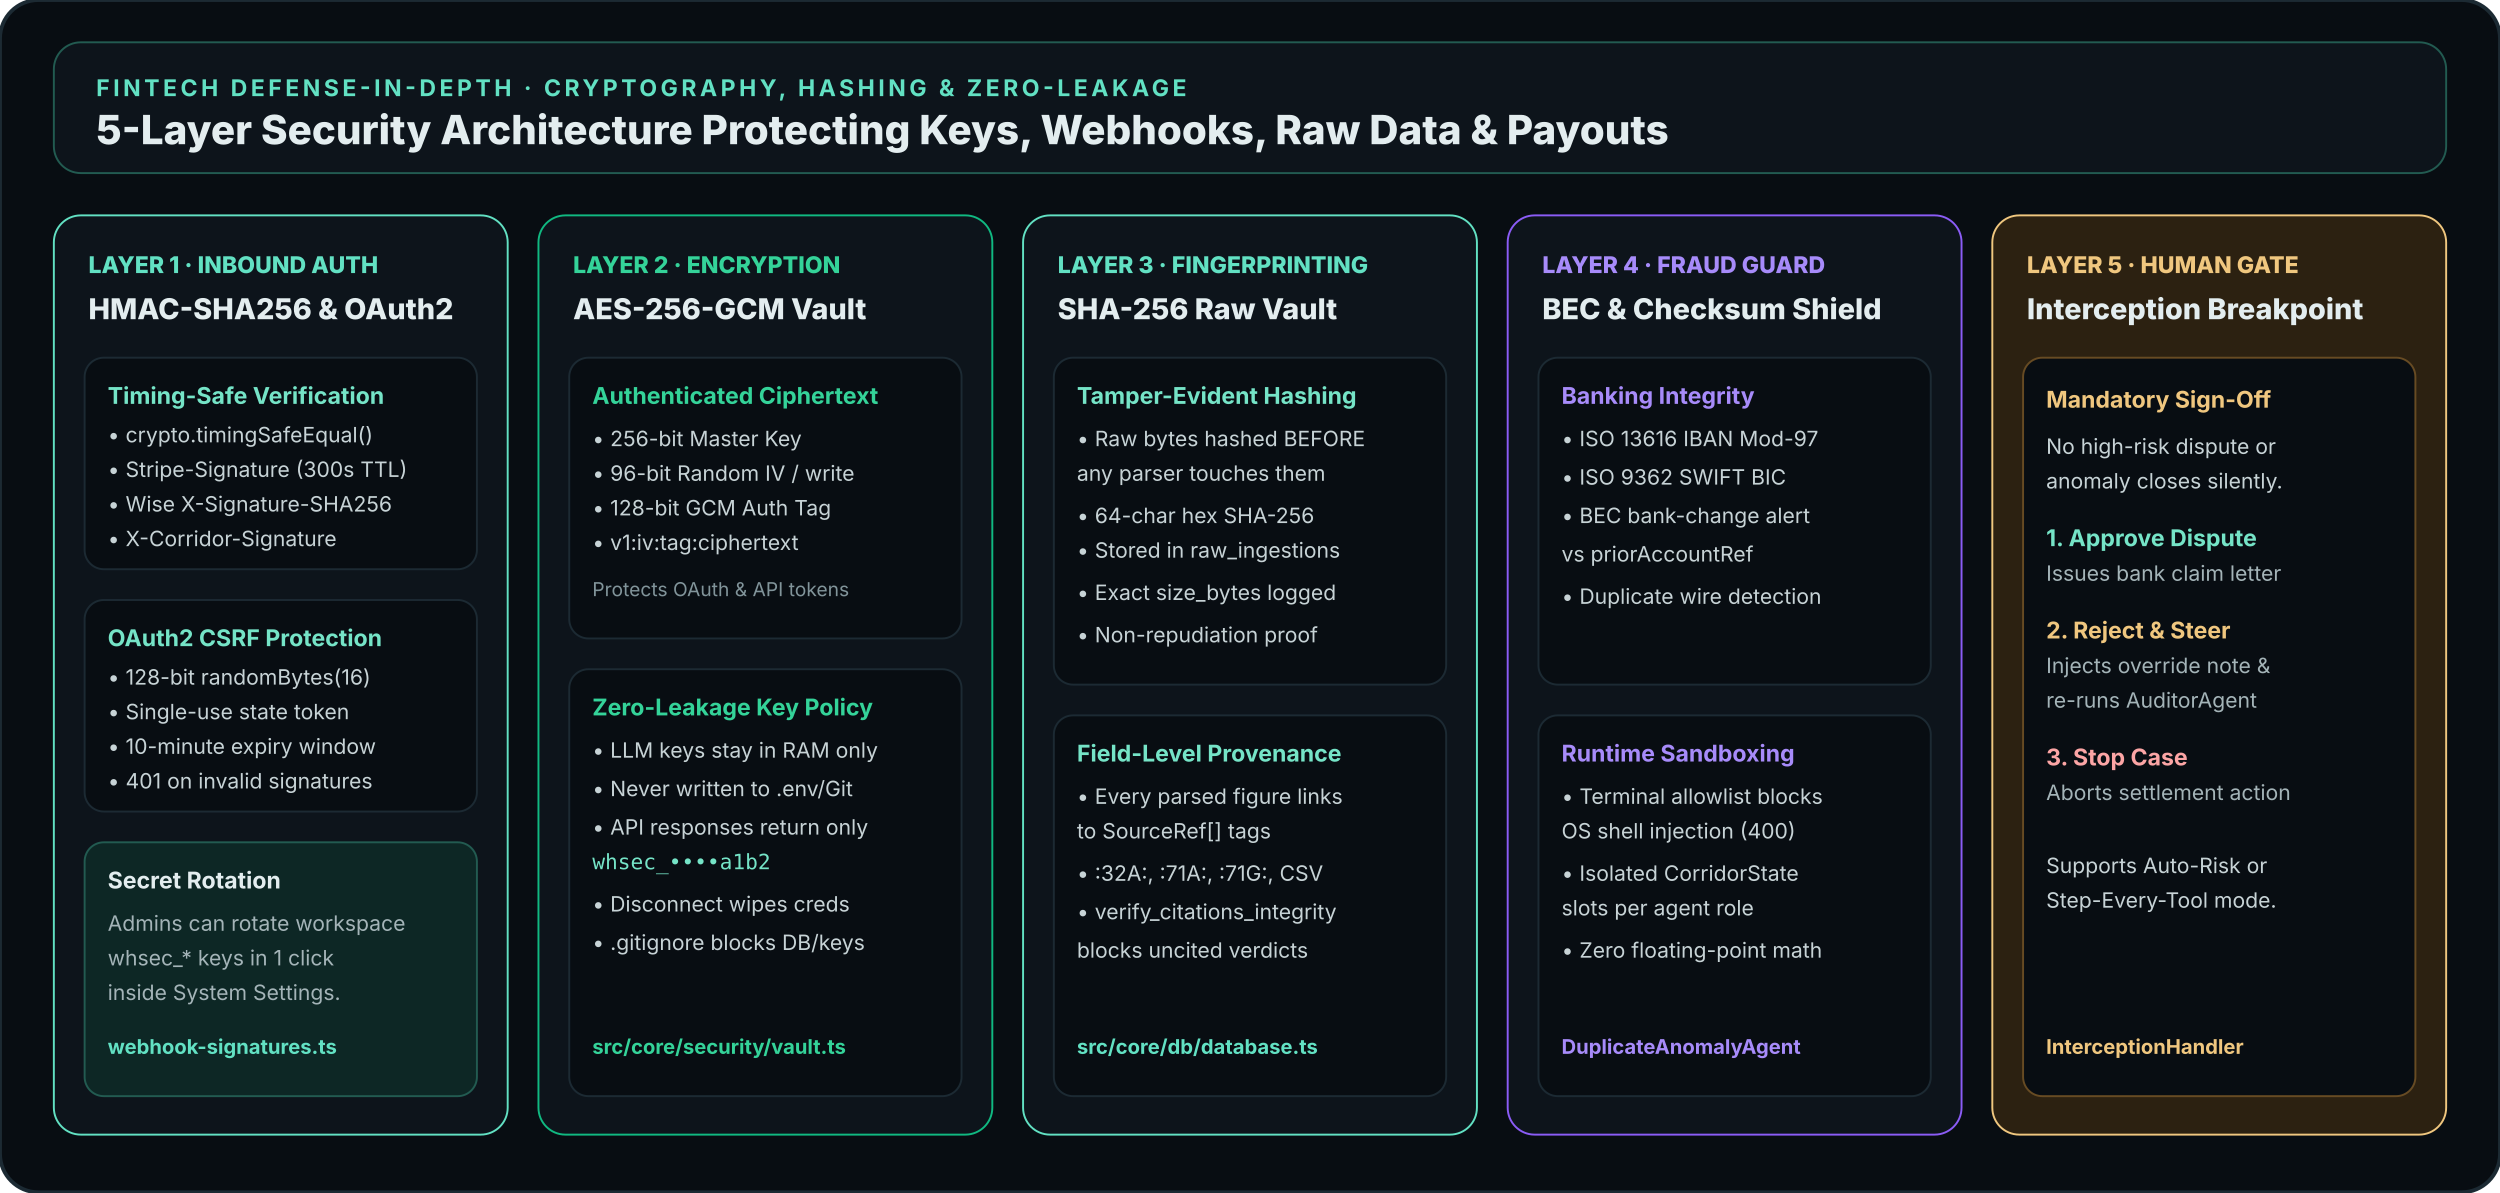
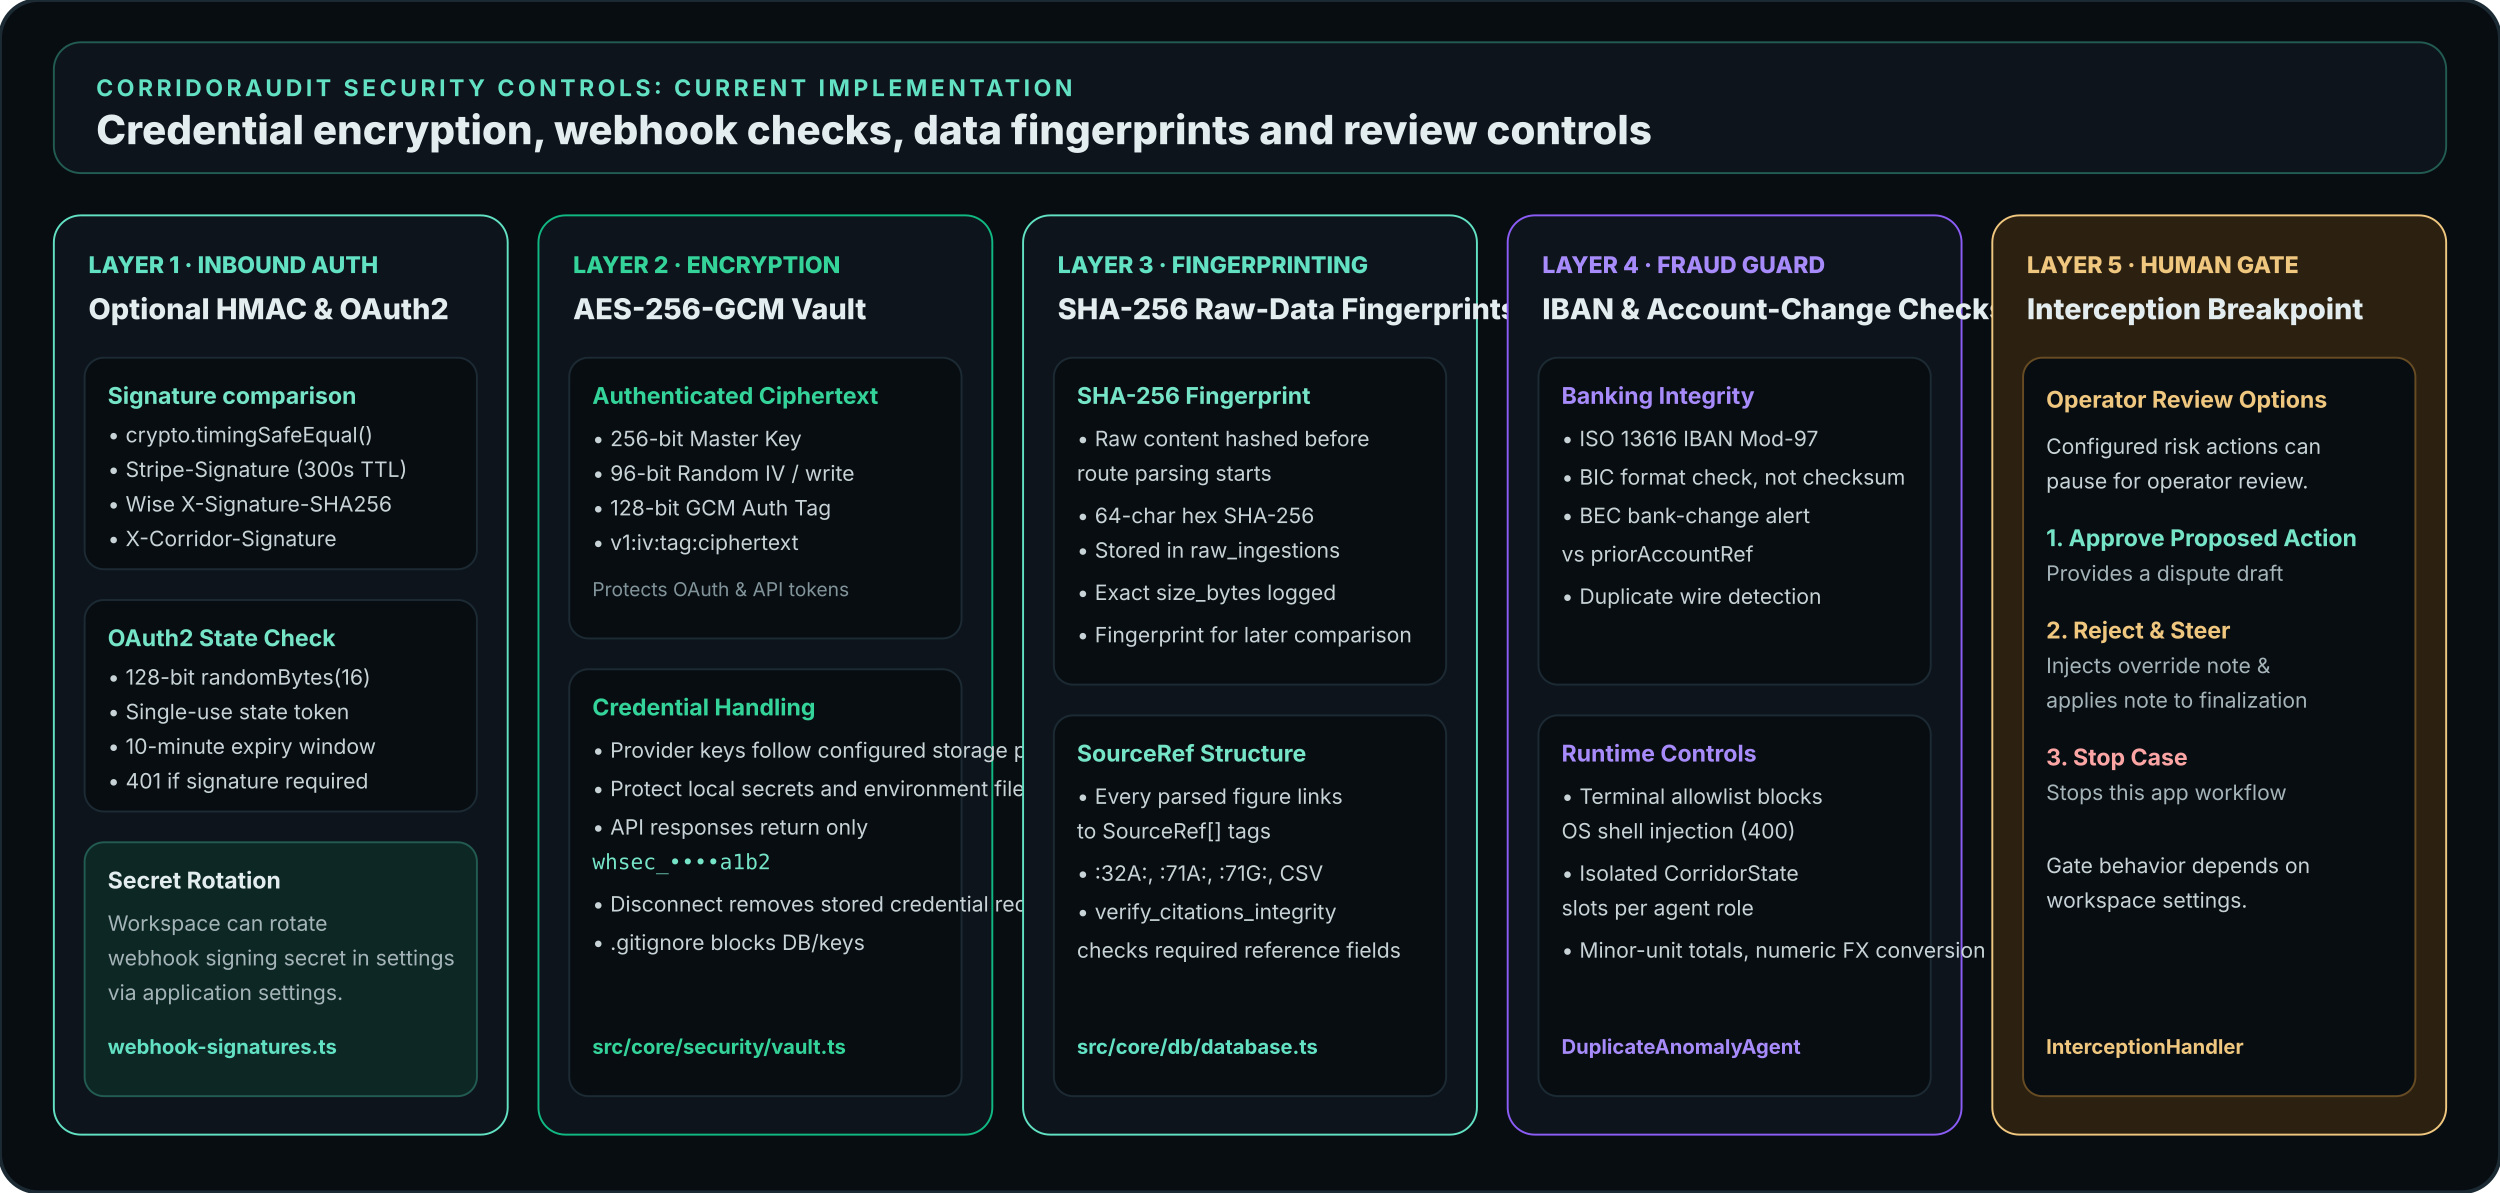
<svg xmlns="http://www.w3.org/2000/svg" viewBox="0 0 1300 620" width="1300" height="620" font-family="Inter, Segoe UI, system-ui, sans-serif">
  <rect width="1300" height="620" rx="20" fill="#080d12" stroke="#1c2a33" stroke-width="2" />
  <rect x="28" y="22" width="1244" height="68" rx="14" fill="#0d141b" stroke="#225b51" />
-   <text x="50" y="50" fill="#62e1c3" font-size="12" font-weight="700" letter-spacing="1.8">FINTECH DEFENSE-IN-DEPTH · CRYPTOGRAPHY, HASHING &amp; ZERO-LEAKAGE</text>
-   <text x="50" y="75" fill="#e3edef" font-size="21" font-weight="800">5-Layer Security Architecture Protecting Keys, Webhooks, Raw Data &amp; Payouts</text>
+   <text x="50" y="50" fill="#62e1c3" font-size="12" font-weight="700" letter-spacing="1.8">CORRIDORAUDIT SECURITY CONTROLS: CURRENT IMPLEMENTATION</text>
+   <text x="50" y="75" fill="#e3edef" font-size="21" font-weight="800">Credential encryption, webhook checks, data fingerprints and review controls</text>
  <rect x="28" y="112" width="236" height="478" rx="14" fill="#0d141b" stroke="#62e1c3" />
  <text x="46" y="142" fill="#62e1c3" font-size="12" font-weight="800">LAYER 1 · INBOUND AUTH</text>
-   <text x="46" y="166" fill="#e3edef" font-size="15" font-weight="800">HMAC-SHA256 &amp; OAuth2</text>
+   <text x="46" y="166" fill="#e3edef" font-size="15" font-weight="800">Optional HMAC &amp; OAuth2</text>
  <rect x="44" y="186" width="204" height="110" rx="10" fill="#080d12" stroke="#1c2a33" />
-   <text x="56" y="210" fill="#75e4c7" font-size="12" font-weight="700">Timing-Safe Verification</text>
+   <text x="56" y="210" fill="#75e4c7" font-size="12" font-weight="700">Signature comparison</text>
  <text x="56" y="230" fill="#c7d3d6" font-size="11">• crypto.timingSafeEqual()</text>
  <text x="56" y="248" fill="#c7d3d6" font-size="11">• Stripe-Signature (300s TTL)</text>
  <text x="56" y="266" fill="#c7d3d6" font-size="11">• Wise X-Signature-SHA256</text>
  <text x="56" y="284" fill="#c7d3d6" font-size="11">• X-Corridor-Signature</text>
  <rect x="44" y="312" width="204" height="110" rx="10" fill="#080d12" stroke="#1c2a33" />
-   <text x="56" y="336" fill="#75e4c7" font-size="12" font-weight="700">OAuth2 CSRF Protection</text>
+   <text x="56" y="336" fill="#75e4c7" font-size="12" font-weight="700">OAuth2 State Check</text>
  <text x="56" y="356" fill="#c7d3d6" font-size="11">• 128-bit randomBytes(16)</text>
  <text x="56" y="374" fill="#c7d3d6" font-size="11">• Single-use state token</text>
  <text x="56" y="392" fill="#c7d3d6" font-size="11">• 10-minute expiry window</text>
-   <text x="56" y="410" fill="#c7d3d6" font-size="11">• 401 on invalid signatures</text>
+   <text x="56" y="410" fill="#c7d3d6" font-size="11">• 401 if signature required</text>
  <rect x="44" y="438" width="204" height="132" rx="10" fill="#0d2725" stroke="#225b51" />
  <text x="56" y="462" fill="#e3edef" font-size="12" font-weight="700">Secret Rotation</text>
-   <text x="56" y="484" fill="#a4b4b8" font-size="11">Admins can rotate workspace</text>
-   <text x="56" y="502" fill="#a4b4b8" font-size="11">whsec_* keys in 1 click</text>
-   <text x="56" y="520" fill="#a4b4b8" font-size="11">inside System Settings.</text>
+   <text x="56" y="484" fill="#a4b4b8" font-size="11">Workspace can rotate</text>
+   <text x="56" y="502" fill="#a4b4b8" font-size="11">webhook signing secret in settings</text>
+   <text x="56" y="520" fill="#a4b4b8" font-size="11">via application settings.</text>
  <text x="56" y="548" fill="#62e1c3" font-size="10.5" font-weight="700">webhook-signatures.ts</text>
  <rect x="280" y="112" width="236" height="478" rx="14" fill="#0d141b" stroke="#10b981" />
  <text x="298" y="142" fill="#34d399" font-size="12" font-weight="800">LAYER 2 · ENCRYPTION</text>
  <text x="298" y="166" fill="#e3edef" font-size="15" font-weight="800">AES-256-GCM Vault</text>
  <rect x="296" y="186" width="204" height="146" rx="10" fill="#080d12" stroke="#1c2a33" />
  <text x="308" y="210" fill="#34d399" font-size="12" font-weight="700">Authenticated Ciphertext</text>
  <text x="308" y="232" fill="#c7d3d6" font-size="11">• 256-bit Master Key</text>
  <text x="308" y="250" fill="#c7d3d6" font-size="11">• 96-bit Random IV / write</text>
  <text x="308" y="268" fill="#c7d3d6" font-size="11">• 128-bit GCM Auth Tag</text>
  <text x="308" y="286" fill="#c7d3d6" font-size="11">• v1:iv:tag:ciphertext</text>
  <text x="308" y="310" fill="#81949a" font-size="10">Protects OAuth &amp; API tokens</text>
  <rect x="296" y="348" width="204" height="222" rx="10" fill="#080d12" stroke="#1c2a33" />
-   <text x="308" y="372" fill="#34d399" font-size="12" font-weight="700">Zero-Leakage Key Policy</text>
-   <text x="308" y="394" fill="#c7d3d6" font-size="11">• LLM keys stay in RAM only</text>
-   <text x="308" y="414" fill="#c7d3d6" font-size="11">• Never written to .env/Git</text>
+   <text x="308" y="372" fill="#34d399" font-size="12" font-weight="700">Credential Handling</text>
+   <text x="308" y="394" fill="#c7d3d6" font-size="11">• Provider keys follow configured storage path</text>
+   <text x="308" y="414" fill="#c7d3d6" font-size="11">• Protect local secrets and environment files</text>
  <text x="308" y="434" fill="#c7d3d6" font-size="11">• API responses return only</text>
  <text x="308" y="452" fill="#75e4c7" font-size="11" font-family="JetBrains Mono, monospace">  whsec_••••a1b2</text>
-   <text x="308" y="474" fill="#c7d3d6" font-size="11">• Disconnect wipes creds</text>
+   <text x="308" y="474" fill="#c7d3d6" font-size="11">• Disconnect removes stored credential record</text>
  <text x="308" y="494" fill="#c7d3d6" font-size="11">• .gitignore blocks DB/keys</text>
  <text x="308" y="548" fill="#34d399" font-size="10.5" font-weight="700">src/core/security/vault.ts</text>
  <rect x="532" y="112" width="236" height="478" rx="14" fill="#0d141b" stroke="#62e1c3" />
  <text x="550" y="142" fill="#62e1c3" font-size="12" font-weight="800">LAYER 3 · FINGERPRINTING</text>
-   <text x="550" y="166" fill="#e3edef" font-size="15" font-weight="800">SHA-256 Raw Vault</text>
+   <text x="550" y="166" fill="#e3edef" font-size="15" font-weight="800">SHA-256 Raw-Data Fingerprints</text>
  <rect x="548" y="186" width="204" height="170" rx="10" fill="#080d12" stroke="#1c2a33" />
-   <text x="560" y="210" fill="#75e4c7" font-size="12" font-weight="700">Tamper-Evident Hashing</text>
-   <text x="560" y="232" fill="#c7d3d6" font-size="11">• Raw bytes hashed BEFORE</text>
-   <text x="560" y="250" fill="#c7d3d6" font-size="11">  any parser touches them</text>
+   <text x="560" y="210" fill="#75e4c7" font-size="12" font-weight="700">SHA-256 Fingerprint</text>
+   <text x="560" y="232" fill="#c7d3d6" font-size="11">• Raw content hashed before</text>
+   <text x="560" y="250" fill="#c7d3d6" font-size="11">  route parsing starts</text>
  <text x="560" y="272" fill="#c7d3d6" font-size="11">• 64-char hex SHA-256</text>
  <text x="560" y="290" fill="#c7d3d6" font-size="11">• Stored in raw_ingestions</text>
  <text x="560" y="312" fill="#c7d3d6" font-size="11">• Exact size_bytes logged</text>
-   <text x="560" y="334" fill="#c7d3d6" font-size="11">• Non-repudiation proof</text>
+   <text x="560" y="334" fill="#c7d3d6" font-size="11">• Fingerprint for later comparison</text>
  <rect x="548" y="372" width="204" height="198" rx="10" fill="#080d12" stroke="#1c2a33" />
-   <text x="560" y="396" fill="#75e4c7" font-size="12" font-weight="700">Field-Level Provenance</text>
+   <text x="560" y="396" fill="#75e4c7" font-size="12" font-weight="700">SourceRef Structure</text>
  <text x="560" y="418" fill="#c7d3d6" font-size="11">• Every parsed figure links</text>
  <text x="560" y="436" fill="#c7d3d6" font-size="11">  to SourceRef[] tags</text>
  <text x="560" y="458" fill="#c7d3d6" font-size="11">• :32A:, :71A:, :71G:, CSV</text>
  <text x="560" y="478" fill="#c7d3d6" font-size="11">• verify_citations_integrity</text>
-   <text x="560" y="498" fill="#c7d3d6" font-size="11">  blocks uncited verdicts</text>
+   <text x="560" y="498" fill="#c7d3d6" font-size="11">  checks required reference fields</text>
  <text x="560" y="548" fill="#62e1c3" font-size="10.5" font-weight="700">src/core/db/database.ts</text>
  <rect x="784" y="112" width="236" height="478" rx="14" fill="#0d141b" stroke="#8b5cf6" />
  <text x="802" y="142" fill="#a78bfa" font-size="12" font-weight="800">LAYER 4 · FRAUD GUARD</text>
-   <text x="802" y="166" fill="#e3edef" font-size="15" font-weight="800">BEC &amp; Checksum Shield</text>
+   <text x="802" y="166" fill="#e3edef" font-size="15" font-weight="800">IBAN &amp; Account-Change Checks</text>
  <rect x="800" y="186" width="204" height="170" rx="10" fill="#080d12" stroke="#1c2a33" />
  <text x="812" y="210" fill="#a78bfa" font-size="12" font-weight="700">Banking Integrity</text>
  <text x="812" y="232" fill="#c7d3d6" font-size="11">• ISO 13616 IBAN Mod-97</text>
-   <text x="812" y="252" fill="#c7d3d6" font-size="11">• ISO 9362 SWIFT BIC</text>
+   <text x="812" y="252" fill="#c7d3d6" font-size="11">• BIC format check, not checksum</text>
  <text x="812" y="272" fill="#c7d3d6" font-size="11">• BEC bank-change alert</text>
  <text x="812" y="292" fill="#c7d3d6" font-size="11">  vs priorAccountRef</text>
  <text x="812" y="314" fill="#c7d3d6" font-size="11">• Duplicate wire detection</text>
  <rect x="800" y="372" width="204" height="198" rx="10" fill="#080d12" stroke="#1c2a33" />
-   <text x="812" y="396" fill="#a78bfa" font-size="12" font-weight="700">Runtime Sandboxing</text>
+   <text x="812" y="396" fill="#a78bfa" font-size="12" font-weight="700">Runtime Controls</text>
  <text x="812" y="418" fill="#c7d3d6" font-size="11">• Terminal allowlist blocks</text>
  <text x="812" y="436" fill="#c7d3d6" font-size="11">  OS shell injection (400)</text>
  <text x="812" y="458" fill="#c7d3d6" font-size="11">• Isolated CorridorState</text>
  <text x="812" y="476" fill="#c7d3d6" font-size="11">  slots per agent role</text>
-   <text x="812" y="498" fill="#c7d3d6" font-size="11">• Zero floating-point math</text>
+   <text x="812" y="498" fill="#c7d3d6" font-size="11">• Minor-unit totals, numeric FX conversion</text>
  <text x="812" y="548" fill="#a78bfa" font-size="10.5" font-weight="700">DuplicateAnomalyAgent</text>
  <rect x="1036" y="112" width="236" height="478" rx="14" fill="#2c2111" stroke="#f0c77f" />
  <text x="1054" y="142" fill="#f0c77f" font-size="12" font-weight="800">LAYER 5 · HUMAN GATE</text>
  <text x="1054" y="166" fill="#e3edef" font-size="15" font-weight="800">Interception Breakpoint</text>
  <rect x="1052" y="186" width="204" height="384" rx="10" fill="#080d12" stroke="#674b23" />
-   <text x="1064" y="212" fill="#f0c77f" font-size="12" font-weight="700">Mandatory Sign-Off</text>
-   <text x="1064" y="236" fill="#c7d3d6" font-size="11">No high-risk dispute or</text>
-   <text x="1064" y="254" fill="#c7d3d6" font-size="11">anomaly closes silently.</text>
-   <text x="1064" y="284" fill="#75e4c7" font-size="12" font-weight="700">1. Approve Dispute</text>
-   <text x="1064" y="302" fill="#a4b4b8" font-size="11">Issues bank claim letter</text>
+   <text x="1064" y="212" fill="#f0c77f" font-size="12" font-weight="700">Operator Review Options</text>
+   <text x="1064" y="236" fill="#c7d3d6" font-size="11">Configured risk actions can</text>
+   <text x="1064" y="254" fill="#c7d3d6" font-size="11">pause for operator review.</text>
+   <text x="1064" y="284" fill="#75e4c7" font-size="12" font-weight="700">1. Approve Proposed Action</text>
+   <text x="1064" y="302" fill="#a4b4b8" font-size="11">Provides a dispute draft</text>
  <text x="1064" y="332" fill="#f0c77f" font-size="12" font-weight="700">2. Reject &amp; Steer</text>
  <text x="1064" y="350" fill="#a4b4b8" font-size="11">Injects override note &amp;</text>
-   <text x="1064" y="368" fill="#a4b4b8" font-size="11">re-runs AuditorAgent</text>
+   <text x="1064" y="368" fill="#a4b4b8" font-size="11">applies note to finalization</text>
  <text x="1064" y="398" fill="#fca5a5" font-size="12" font-weight="700">3. Stop Case</text>
-   <text x="1064" y="416" fill="#a4b4b8" font-size="11">Aborts settlement action</text>
-   <text x="1064" y="454" fill="#c7d3d6" font-size="11">Supports Auto-Risk or</text>
-   <text x="1064" y="472" fill="#c7d3d6" font-size="11">Step-Every-Tool mode.</text>
+   <text x="1064" y="416" fill="#a4b4b8" font-size="11">Stops this app workflow</text>
+   <text x="1064" y="454" fill="#c7d3d6" font-size="11">Gate behavior depends on</text>
+   <text x="1064" y="472" fill="#c7d3d6" font-size="11">workspace settings.</text>
  <text x="1064" y="548" fill="#f0c77f" font-size="10.5" font-weight="700">InterceptionHandler</text>
</svg>
